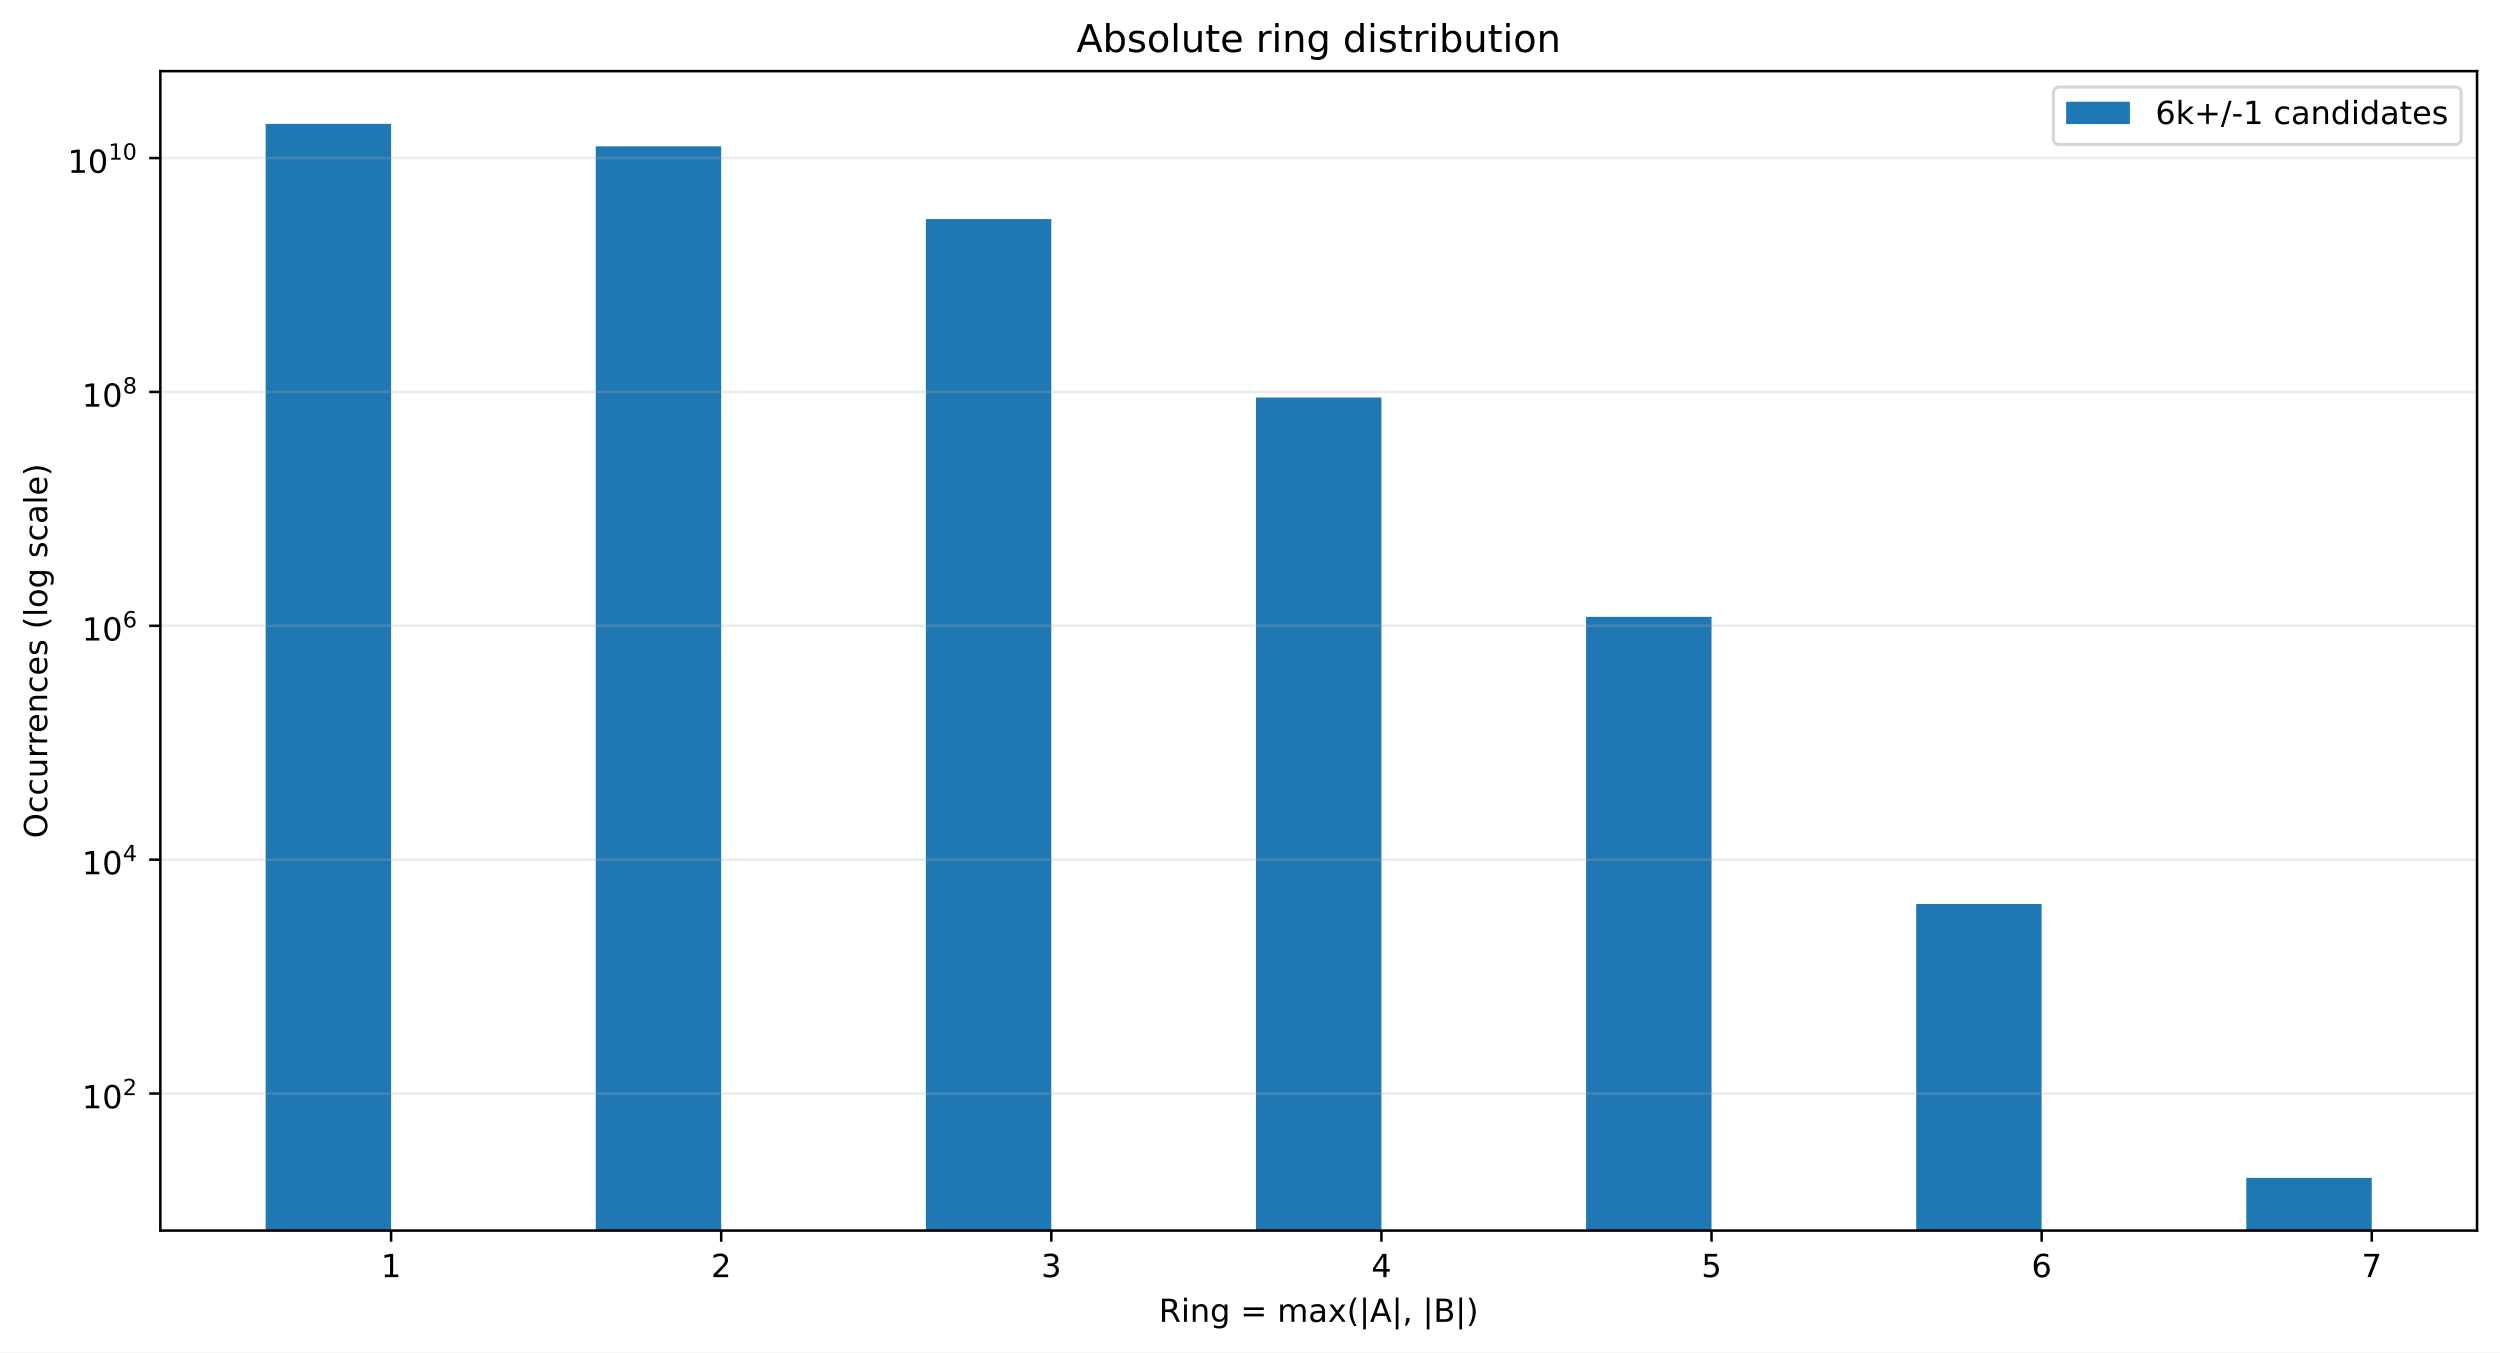
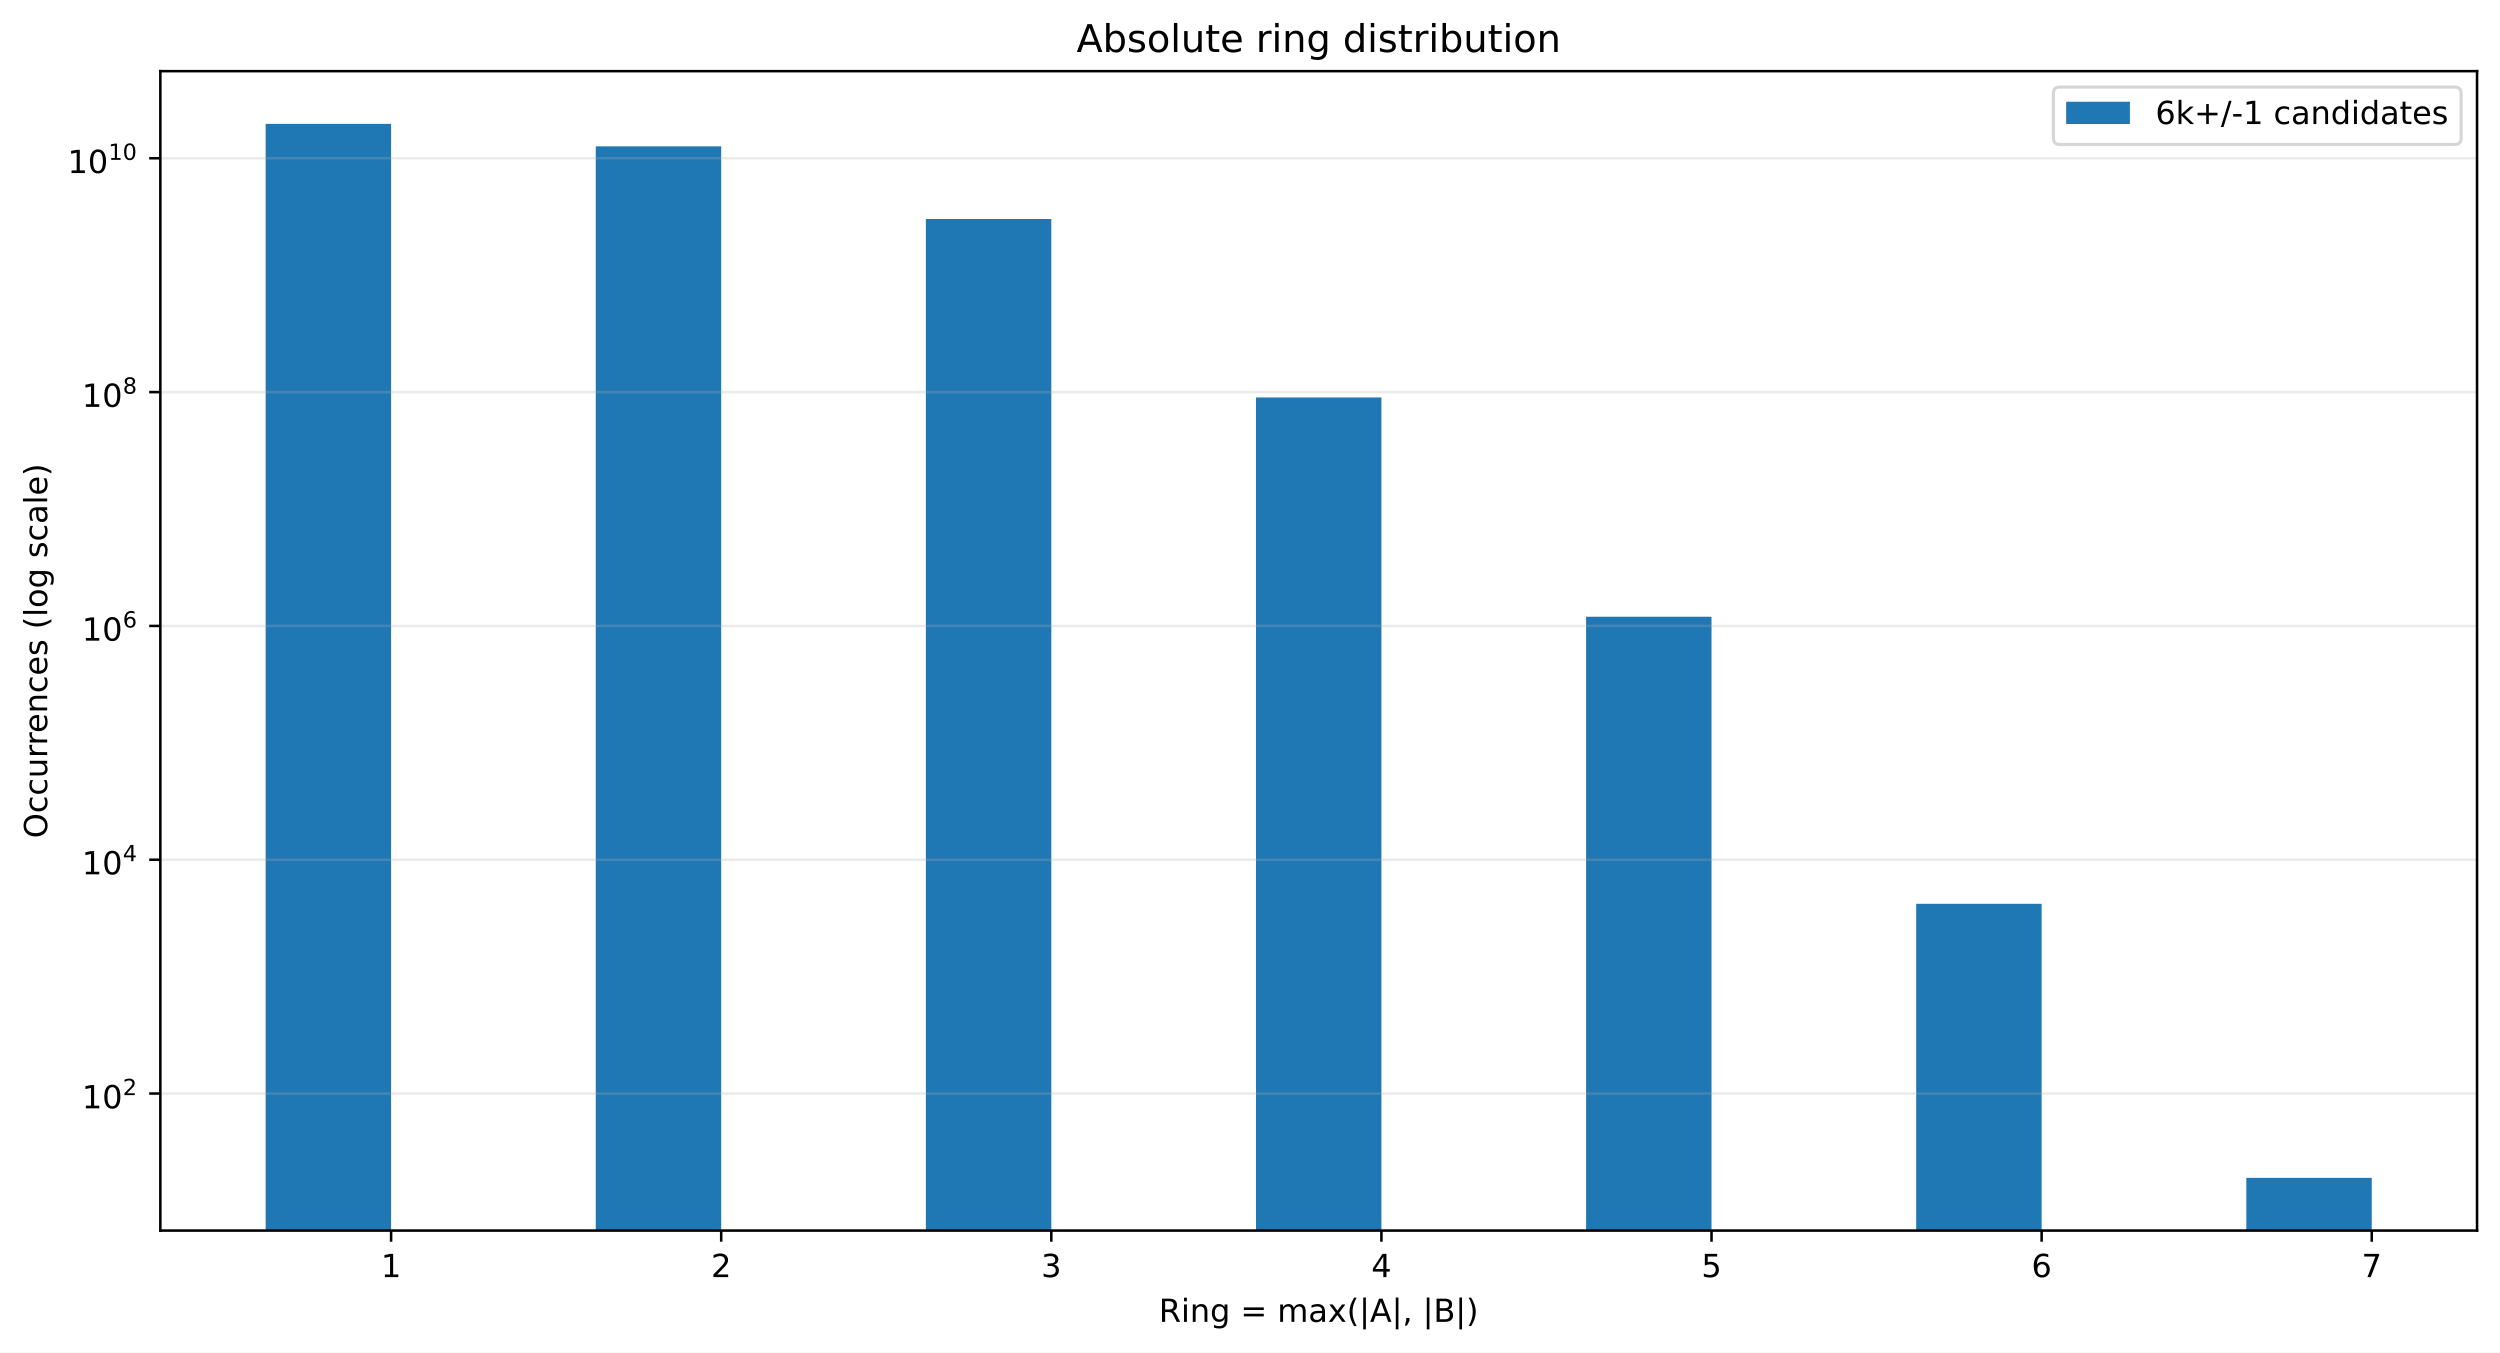
<svg xmlns="http://www.w3.org/2000/svg" xmlns:xlink="http://www.w3.org/1999/xlink" width="784.258pt" height="424.28pt" viewBox="0 0 784.258 424.28" version="1.1">
  <defs>
    <style type="text/css">*{stroke-linejoin: round; stroke-linecap: butt}</style>
  </defs>
  <g id="figure_1">
    <g id="patch_1">
      <path d="M 0 424.28  L 784.258 424.28  L 784.258 0  L 0 0  z " style="fill: #ffffff" />
    </g>
    <g id="axes_1">
      <g id="patch_2">
        <path d="M 50.301 386.036  L 777.058 386.036  L 777.058 22.318  L 50.301 22.318  z " style="fill: #ffffff" />
      </g>
      <g id="patch_3">
-         <path d="M 83.335 37098.606  L 122.687 37098.606  L 122.687 38.851  L 83.335 38.851  z " clip-path="url(#pb4b5138583)" style="fill: #1f77b4" />
+         <path d="M 83.335 37090.812  L 122.687 37090.812  L 122.687 38.851  L 83.335 38.851  z " clip-path="url(#p5d7d96ac87)" style="fill: #1f77b4" />
      </g>
      <g id="patch_4">
-         <path d="M 186.891 37098.606  L 226.243 37098.606  L 226.243 45.911  L 186.891 45.911  z " clip-path="url(#pb4b5138583)" style="fill: #1f77b4" />
+         <path d="M 186.891 37090.812  L 226.243 37090.812  L 226.243 45.91  L 186.891 45.91  z " clip-path="url(#p5d7d96ac87)" style="fill: #1f77b4" />
      </g>
      <g id="patch_5">
-         <path d="M 290.448 37098.606  L 329.799 37098.606  L 329.799 68.716  L 290.448 68.716  z " clip-path="url(#pb4b5138583)" style="fill: #1f77b4" />
+         <path d="M 290.448 37090.812  L 329.799 37090.812  L 329.799 68.71  L 290.448 68.71  z " clip-path="url(#p5d7d96ac87)" style="fill: #1f77b4" />
      </g>
      <g id="patch_6">
-         <path d="M 394.004 37098.606  L 433.355 37098.606  L 433.355 124.713  L 394.004 124.713  z " clip-path="url(#pb4b5138583)" style="fill: #1f77b4" />
+         <path d="M 394.004 37090.812  L 433.355 37090.812  L 433.355 124.695  L 394.004 124.695  z " clip-path="url(#p5d7d96ac87)" style="fill: #1f77b4" />
      </g>
      <g id="patch_7">
-         <path d="M 497.56 37098.606  L 536.912 37098.606  L 536.912 193.515  L 497.56 193.515  z " clip-path="url(#pb4b5138583)" style="fill: #1f77b4" />
+         <path d="M 497.56 37090.812  L 536.912 37090.812  L 536.912 193.48  L 497.56 193.48  z " clip-path="url(#p5d7d96ac87)" style="fill: #1f77b4" />
      </g>
      <g id="patch_8">
-         <path d="M 601.116 37098.606  L 640.468 37098.606  L 640.468 283.597  L 601.116 283.597  z " clip-path="url(#pb4b5138583)" style="fill: #1f77b4" />
+         <path d="M 601.116 37090.812  L 640.468 37090.812  L 640.468 283.535  L 601.116 283.535  z " clip-path="url(#p5d7d96ac87)" style="fill: #1f77b4" />
      </g>
      <g id="patch_9">
-         <path d="M 704.673 37098.606  L 744.024 37098.606  L 744.024 369.503  L 704.673 369.503  z " clip-path="url(#pb4b5138583)" style="fill: #1f77b4" />
+         <path d="M 704.673 37090.812  L 744.024 37090.812  L 744.024 369.503  L 704.673 369.503  z " clip-path="url(#p5d7d96ac87)" style="fill: #1f77b4" />
      </g>
      <g id="matplotlib.axis_1">
        <g id="xtick_1">
          <g id="line2d_1">
            <defs>
-               <path id="m2f17e73e9e" d="M 0 0  L 0 3.5  " style="stroke: #000000; stroke-width: 0.8" />
+               <path id="m2c7747355c" d="M 0 0  L 0 3.5  " style="stroke: #000000; stroke-width: 0.8" />
            </defs>
            <g>
-               <use xlink:href="#m2f17e73e9e" x="122.687" y="386.036" style="stroke: #000000; stroke-width: 0.8" />
+               <use xlink:href="#m2c7747355c" x="122.687" y="386.036" style="stroke: #000000; stroke-width: 0.8" />
            </g>
          </g>
          <g id="text_1">
            <g transform="translate(119.5053 400.6334) scale(0.1 -0.1)">
              <defs>
                <path id="DejaVuSans-14" d="M 794 531  L 1825 531  L 1825 4091  L 703 3866  L 703 4441  L 1819 4666  L 2450 4666  L 2450 531  L 3481 531  L 3481 0  L 794 0  L 794 531  z " transform="scale(0.015625)" />
              </defs>
              <use xlink:href="#DejaVuSans-14" />
            </g>
          </g>
        </g>
        <g id="xtick_2">
          <g id="line2d_2">
            <g>
-               <use xlink:href="#m2f17e73e9e" x="226.243" y="386.036" style="stroke: #000000; stroke-width: 0.8" />
+               <use xlink:href="#m2c7747355c" x="226.243" y="386.036" style="stroke: #000000; stroke-width: 0.8" />
            </g>
          </g>
          <g id="text_2">
            <g transform="translate(223.0616 400.6334) scale(0.1 -0.1)">
              <defs>
                <path id="DejaVuSans-15" d="M 1228 531  L 3431 531  L 3431 0  L 469 0  L 469 531  Q 828 903 1448 1529  Q 2069 2156 2228 2338  Q 2531 2678 2651 2914  Q 2772 3150 2772 3378  Q 2772 3750 2511 3984  Q 2250 4219 1831 4219  Q 1534 4219 1204 4116  Q 875 4013 500 3803  L 500 4441  Q 881 4594 1212 4672  Q 1544 4750 1819 4750  Q 2544 4750 2975 4387  Q 3406 4025 3406 3419  Q 3406 3131 3298 2873  Q 3191 2616 2906 2266  Q 2828 2175 2409 1742  Q 1991 1309 1228 531  z " transform="scale(0.015625)" />
              </defs>
              <use xlink:href="#DejaVuSans-15" />
            </g>
          </g>
        </g>
        <g id="xtick_3">
          <g id="line2d_3">
            <g>
-               <use xlink:href="#m2f17e73e9e" x="329.799" y="386.036" style="stroke: #000000; stroke-width: 0.8" />
+               <use xlink:href="#m2c7747355c" x="329.799" y="386.036" style="stroke: #000000; stroke-width: 0.8" />
            </g>
          </g>
          <g id="text_3">
            <g transform="translate(326.6178 400.6334) scale(0.1 -0.1)">
              <defs>
                <path id="DejaVuSans-16" d="M 2597 2516  Q 3050 2419 3304 2112  Q 3559 1806 3559 1356  Q 3559 666 3084 287  Q 2609 -91 1734 -91  Q 1441 -91 1130 -33  Q 819 25 488 141  L 488 750  Q 750 597 1062 519  Q 1375 441 1716 441  Q 2309 441 2620 675  Q 2931 909 2931 1356  Q 2931 1769 2642 2001  Q 2353 2234 1838 2234  L 1294 2234  L 1294 2753  L 1863 2753  Q 2328 2753 2575 2939  Q 2822 3125 2822 3475  Q 2822 3834 2567 4026  Q 2313 4219 1838 4219  Q 1578 4219 1281 4162  Q 984 4106 628 3988  L 628 4550  Q 988 4650 1302 4700  Q 1616 4750 1894 4750  Q 2613 4750 3031 4423  Q 3450 4097 3450 3541  Q 3450 3153 3228 2886  Q 3006 2619 2597 2516  z " transform="scale(0.015625)" />
              </defs>
              <use xlink:href="#DejaVuSans-16" />
            </g>
          </g>
        </g>
        <g id="xtick_4">
          <g id="line2d_4">
            <g>
-               <use xlink:href="#m2f17e73e9e" x="433.355" y="386.036" style="stroke: #000000; stroke-width: 0.8" />
+               <use xlink:href="#m2c7747355c" x="433.355" y="386.036" style="stroke: #000000; stroke-width: 0.8" />
            </g>
          </g>
          <g id="text_4">
            <g transform="translate(430.174 400.6334) scale(0.1 -0.1)">
              <defs>
                <path id="DejaVuSans-17" d="M 2419 4116  L 825 1625  L 2419 1625  L 2419 4116  z M 2253 4666  L 3047 4666  L 3047 1625  L 3713 1625  L 3713 1100  L 3047 1100  L 3047 0  L 2419 0  L 2419 1100  L 313 1100  L 313 1709  L 2253 4666  z " transform="scale(0.015625)" />
              </defs>
              <use xlink:href="#DejaVuSans-17" />
            </g>
          </g>
        </g>
        <g id="xtick_5">
          <g id="line2d_5">
            <g>
-               <use xlink:href="#m2f17e73e9e" x="536.912" y="386.036" style="stroke: #000000; stroke-width: 0.8" />
+               <use xlink:href="#m2c7747355c" x="536.912" y="386.036" style="stroke: #000000; stroke-width: 0.8" />
            </g>
          </g>
          <g id="text_5">
            <g transform="translate(533.7303 400.6334) scale(0.1 -0.1)">
              <defs>
                <path id="DejaVuSans-18" d="M 691 4666  L 3169 4666  L 3169 4134  L 1269 4134  L 1269 2991  Q 1406 3038 1543 3061  Q 1681 3084 1819 3084  Q 2600 3084 3056 2656  Q 3513 2228 3513 1497  Q 3513 744 3044 326  Q 2575 -91 1722 -91  Q 1428 -91 1123 -41  Q 819 9 494 109  L 494 744  Q 775 591 1075 516  Q 1375 441 1709 441  Q 2250 441 2565 725  Q 2881 1009 2881 1497  Q 2881 1984 2565 2268  Q 2250 2553 1709 2553  Q 1456 2553 1204 2497  Q 953 2441 691 2322  L 691 4666  z " transform="scale(0.015625)" />
              </defs>
              <use xlink:href="#DejaVuSans-18" />
            </g>
          </g>
        </g>
        <g id="xtick_6">
          <g id="line2d_6">
            <g>
-               <use xlink:href="#m2f17e73e9e" x="640.468" y="386.036" style="stroke: #000000; stroke-width: 0.8" />
+               <use xlink:href="#m2c7747355c" x="640.468" y="386.036" style="stroke: #000000; stroke-width: 0.8" />
            </g>
          </g>
          <g id="text_6">
            <g transform="translate(637.2865 400.6334) scale(0.1 -0.1)">
              <defs>
                <path id="DejaVuSans-19" d="M 2113 2584  Q 1688 2584 1439 2293  Q 1191 2003 1191 1497  Q 1191 994 1439 701  Q 1688 409 2113 409  Q 2538 409 2786 701  Q 3034 994 3034 1497  Q 3034 2003 2786 2293  Q 2538 2584 2113 2584  z M 3366 4563  L 3366 3988  Q 3128 4100 2886 4159  Q 2644 4219 2406 4219  Q 1781 4219 1451 3797  Q 1122 3375 1075 2522  Q 1259 2794 1537 2939  Q 1816 3084 2150 3084  Q 2853 3084 3261 2657  Q 3669 2231 3669 1497  Q 3669 778 3244 343  Q 2819 -91 2113 -91  Q 1303 -91 875 529  Q 447 1150 447 2328  Q 447 3434 972 4092  Q 1497 4750 2381 4750  Q 2619 4750 2861 4703  Q 3103 4656 3366 4563  z " transform="scale(0.015625)" />
              </defs>
              <use xlink:href="#DejaVuSans-19" />
            </g>
          </g>
        </g>
        <g id="xtick_7">
          <g id="line2d_7">
            <g>
-               <use xlink:href="#m2f17e73e9e" x="744.024" y="386.036" style="stroke: #000000; stroke-width: 0.8" />
+               <use xlink:href="#m2c7747355c" x="744.024" y="386.036" style="stroke: #000000; stroke-width: 0.8" />
            </g>
          </g>
          <g id="text_7">
            <g transform="translate(740.8427 400.6334) scale(0.1 -0.1)">
              <defs>
                <path id="DejaVuSans-1a" d="M 525 4666  L 3525 4666  L 3525 4397  L 1831 0  L 1172 0  L 2766 4134  L 525 4134  L 525 4666  z " transform="scale(0.015625)" />
              </defs>
              <use xlink:href="#DejaVuSans-1a" />
            </g>
          </g>
        </g>
        <g id="text_8">
          <g transform="translate(363.5437 414.678) scale(0.1 -0.1)">
            <defs>
              <path id="DejaVuSans-35" d="M 2841 2188  Q 3044 2119 3236 1894  Q 3428 1669 3622 1275  L 4263 0  L 3584 0  L 2988 1197  Q 2756 1666 2539 1819  Q 2322 1972 1947 1972  L 1259 1972  L 1259 0  L 628 0  L 628 4666  L 2053 4666  Q 2853 4666 3247 4331  Q 3641 3997 3641 3322  Q 3641 2881 3436 2590  Q 3231 2300 2841 2188  z M 1259 4147  L 1259 2491  L 2053 2491  Q 2509 2491 2742 2702  Q 2975 2913 2975 3322  Q 2975 3731 2742 3939  Q 2509 4147 2053 4147  L 1259 4147  z " transform="scale(0.015625)" />
              <path id="DejaVuSans-4c" d="M 603 3500  L 1178 3500  L 1178 0  L 603 0  L 603 3500  z M 603 4863  L 1178 4863  L 1178 4134  L 603 4134  L 603 4863  z " transform="scale(0.015625)" />
              <path id="DejaVuSans-51" d="M 3513 2113  L 3513 0  L 2938 0  L 2938 2094  Q 2938 2591 2744 2837  Q 2550 3084 2163 3084  Q 1697 3084 1428 2787  Q 1159 2491 1159 1978  L 1159 0  L 581 0  L 581 3500  L 1159 3500  L 1159 2956  Q 1366 3272 1645 3428  Q 1925 3584 2291 3584  Q 2894 3584 3203 3211  Q 3513 2838 3513 2113  z " transform="scale(0.015625)" />
              <path id="DejaVuSans-4a" d="M 2906 1791  Q 2906 2416 2648 2759  Q 2391 3103 1925 3103  Q 1463 3103 1205 2759  Q 947 2416 947 1791  Q 947 1169 1205 825  Q 1463 481 1925 481  Q 2391 481 2648 825  Q 2906 1169 2906 1791  z M 3481 434  Q 3481 -459 3084 -895  Q 2688 -1331 1869 -1331  Q 1566 -1331 1297 -1286  Q 1028 -1241 775 -1147  L 775 -588  Q 1028 -725 1275 -790  Q 1522 -856 1778 -856  Q 2344 -856 2625 -561  Q 2906 -266 2906 331  L 2906 616  Q 2728 306 2450 153  Q 2172 0 1784 0  Q 1141 0 747 490  Q 353 981 353 1791  Q 353 2603 747 3093  Q 1141 3584 1784 3584  Q 2172 3584 2450 3431  Q 2728 3278 2906 2969  L 2906 3500  L 3481 3500  L 3481 434  z " transform="scale(0.015625)" />
              <path id="DejaVuSans-3" transform="scale(0.015625)" />
              <path id="DejaVuSans-20" d="M 678 2906  L 4684 2906  L 4684 2381  L 678 2381  L 678 2906  z M 678 1631  L 4684 1631  L 4684 1100  L 678 1100  L 678 1631  z " transform="scale(0.015625)" />
              <path id="DejaVuSans-50" d="M 3328 2828  Q 3544 3216 3844 3400  Q 4144 3584 4550 3584  Q 5097 3584 5394 3201  Q 5691 2819 5691 2113  L 5691 0  L 5113 0  L 5113 2094  Q 5113 2597 4934 2840  Q 4756 3084 4391 3084  Q 3944 3084 3684 2787  Q 3425 2491 3425 1978  L 3425 0  L 2847 0  L 2847 2094  Q 2847 2600 2669 2842  Q 2491 3084 2119 3084  Q 1678 3084 1418 2786  Q 1159 2488 1159 1978  L 1159 0  L 581 0  L 581 3500  L 1159 3500  L 1159 2956  Q 1356 3278 1631 3431  Q 1906 3584 2284 3584  Q 2666 3584 2933 3390  Q 3200 3197 3328 2828  z " transform="scale(0.015625)" />
              <path id="DejaVuSans-44" d="M 2194 1759  Q 1497 1759 1228 1600  Q 959 1441 959 1056  Q 959 750 1161 570  Q 1363 391 1709 391  Q 2188 391 2477 730  Q 2766 1069 2766 1631  L 2766 1759  L 2194 1759  z M 3341 1997  L 3341 0  L 2766 0  L 2766 531  Q 2569 213 2275 61  Q 1981 -91 1556 -91  Q 1019 -91 701 211  Q 384 513 384 1019  Q 384 1609 779 1909  Q 1175 2209 1959 2209  L 2766 2209  L 2766 2266  Q 2766 2663 2505 2880  Q 2244 3097 1772 3097  Q 1472 3097 1187 3025  Q 903 2953 641 2809  L 641 3341  Q 956 3463 1253 3523  Q 1550 3584 1831 3584  Q 2591 3584 2966 3190  Q 3341 2797 3341 1997  z " transform="scale(0.015625)" />
              <path id="DejaVuSans-5b" d="M 3513 3500  L 2247 1797  L 3578 0  L 2900 0  L 1881 1375  L 863 0  L 184 0  L 1544 1831  L 300 3500  L 978 3500  L 1906 2253  L 2834 3500  L 3513 3500  z " transform="scale(0.015625)" />
              <path id="DejaVuSans-b" d="M 1984 4856  Q 1566 4138 1362 3434  Q 1159 2731 1159 2009  Q 1159 1288 1364 580  Q 1569 -128 1984 -844  L 1484 -844  Q 1016 -109 783 600  Q 550 1309 550 2009  Q 550 2706 781 3412  Q 1013 4119 1484 4856  L 1984 4856  z " transform="scale(0.015625)" />
              <path id="DejaVuSans-5f" d="M 1344 4891  L 1344 -1509  L 813 -1509  L 813 4891  L 1344 4891  z " transform="scale(0.015625)" />
              <path id="DejaVuSans-24" d="M 2188 4044  L 1331 1722  L 3047 1722  L 2188 4044  z M 1831 4666  L 2547 4666  L 4325 0  L 3669 0  L 3244 1197  L 1141 1197  L 716 0  L 50 0  L 1831 4666  z " transform="scale(0.015625)" />
              <path id="DejaVuSans-f" d="M 750 794  L 1409 794  L 1409 256  L 897 -744  L 494 -744  L 750 256  L 750 794  z " transform="scale(0.015625)" />
              <path id="DejaVuSans-25" d="M 1259 2228  L 1259 519  L 2272 519  Q 2781 519 3026 730  Q 3272 941 3272 1375  Q 3272 1813 3026 2020  Q 2781 2228 2272 2228  L 1259 2228  z M 1259 4147  L 1259 2741  L 2194 2741  Q 2656 2741 2882 2914  Q 3109 3088 3109 3444  Q 3109 3797 2882 3972  Q 2656 4147 2194 4147  L 1259 4147  z M 628 4666  L 2241 4666  Q 2963 4666 3353 4366  Q 3744 4066 3744 3513  Q 3744 3084 3544 2831  Q 3344 2578 2956 2516  Q 3422 2416 3680 2098  Q 3938 1781 3938 1306  Q 3938 681 3513 340  Q 3088 0 2303 0  L 628 0  L 628 4666  z " transform="scale(0.015625)" />
              <path id="DejaVuSans-c" d="M 513 4856  L 1013 4856  Q 1481 4119 1714 3412  Q 1947 2706 1947 2009  Q 1947 1309 1714 600  Q 1481 -109 1013 -844  L 513 -844  Q 928 -128 1133 580  Q 1338 1288 1338 2009  Q 1338 2731 1133 3434  Q 928 4138 513 4856  z " transform="scale(0.015625)" />
            </defs>
            <use xlink:href="#DejaVuSans-35" />
            <use xlink:href="#DejaVuSans-4c" transform="translate(69.48438 0)" />
            <use xlink:href="#DejaVuSans-51" transform="translate(97.26562 0)" />
            <use xlink:href="#DejaVuSans-4a" transform="translate(160.6406 0)" />
            <use xlink:href="#DejaVuSans-3" transform="translate(224.125 0)" />
            <use xlink:href="#DejaVuSans-20" transform="translate(255.9062 0)" />
            <use xlink:href="#DejaVuSans-3" transform="translate(339.7031 0)" />
            <use xlink:href="#DejaVuSans-50" transform="translate(371.4844 0)" />
            <use xlink:href="#DejaVuSans-44" transform="translate(468.8906 0)" />
            <use xlink:href="#DejaVuSans-5b" transform="translate(530.1719 0)" />
            <use xlink:href="#DejaVuSans-b" transform="translate(589.3594 0)" />
            <use xlink:href="#DejaVuSans-5f" transform="translate(628.375 0)" />
            <use xlink:href="#DejaVuSans-24" transform="translate(662.0625 0)" />
            <use xlink:href="#DejaVuSans-5f" transform="translate(730.4688 0)" />
            <use xlink:href="#DejaVuSans-f" transform="translate(764.1562 0)" />
            <use xlink:href="#DejaVuSans-3" transform="translate(795.9375 0)" />
            <use xlink:href="#DejaVuSans-5f" transform="translate(827.7188 0)" />
            <use xlink:href="#DejaVuSans-25" transform="translate(861.4062 0)" />
            <use xlink:href="#DejaVuSans-5f" transform="translate(930.0156 0)" />
            <use xlink:href="#DejaVuSans-c" transform="translate(963.7031 0)" />
          </g>
        </g>
      </g>
      <g id="matplotlib.axis_2">
        <g id="ytick_1">
          <g id="line2d_8">
-             <path d="M 50.301 343.046  L 777.058 343.046  " clip-path="url(#pb4b5138583)" style="fill: none; stroke: #b0b0b0; stroke-opacity: 0.25; stroke-width: 0.8; stroke-linecap: square" />
+             <path d="M 50.301 343.052  L 777.058 343.052  " clip-path="url(#p5d7d96ac87)" style="fill: none; stroke: #b0b0b0; stroke-opacity: 0.25; stroke-width: 0.8; stroke-linecap: square" />
          </g>
          <g id="line2d_9">
            <defs>
-               <path id="m1a18068a61" d="M 0 0  L -3.5 0  " style="stroke: #000000; stroke-width: 0.8" />
+               <path id="m8ed54ede43" d="M 0 0  L -3.5 0  " style="stroke: #000000; stroke-width: 0.8" />
            </defs>
            <g>
-               <use xlink:href="#m1a18068a61" x="50.301" y="343.046" style="stroke: #000000; stroke-width: 0.8" />
+               <use xlink:href="#m8ed54ede43" x="50.301" y="343.052" style="stroke: #000000; stroke-width: 0.8" />
            </g>
          </g>
          <g id="text_9">
-             <g transform="translate(25.70078 347.7463) scale(0.1 -0.1)">
+             <g transform="translate(25.70078 347.7519) scale(0.1 -0.1)">
              <defs>
                <path id="DejaVuSans-13" d="M 2034 4250  Q 1547 4250 1301 3770  Q 1056 3291 1056 2328  Q 1056 1369 1301 889  Q 1547 409 2034 409  Q 2525 409 2770 889  Q 3016 1369 3016 2328  Q 3016 3291 2770 3770  Q 2525 4250 2034 4250  z M 2034 4750  Q 2819 4750 3233 4129  Q 3647 3509 3647 2328  Q 3647 1150 3233 529  Q 2819 -91 2034 -91  Q 1250 -91 836 529  Q 422 1150 422 2328  Q 422 3509 836 4129  Q 1250 4750 2034 4750  z " transform="scale(0.015625)" />
              </defs>
              <use xlink:href="#DejaVuSans-14" transform="translate(0 0.746875)" />
              <use xlink:href="#DejaVuSans-13" transform="translate(63.62305 0.746875)" />
              <use xlink:href="#DejaVuSans-15" transform="translate(128.2031 42.04688) scale(0.7)" />
            </g>
          </g>
        </g>
        <g id="ytick_2">
          <g id="line2d_10">
-             <path d="M 50.301 269.682  L 777.058 269.682  " clip-path="url(#pb4b5138583)" style="fill: none; stroke: #b0b0b0; stroke-opacity: 0.25; stroke-width: 0.8; stroke-linecap: square" />
+             <path d="M 50.301 269.703  L 777.058 269.703  " clip-path="url(#p5d7d96ac87)" style="fill: none; stroke: #b0b0b0; stroke-opacity: 0.25; stroke-width: 0.8; stroke-linecap: square" />
          </g>
          <g id="line2d_11">
            <g>
-               <use xlink:href="#m1a18068a61" x="50.301" y="269.682" style="stroke: #000000; stroke-width: 0.8" />
+               <use xlink:href="#m8ed54ede43" x="50.301" y="269.703" style="stroke: #000000; stroke-width: 0.8" />
            </g>
          </g>
          <g id="text_10">
-             <g transform="translate(25.70078 274.3319) scale(0.1 -0.1)">
+             <g transform="translate(25.70078 274.3531) scale(0.1 -0.1)">
              <use xlink:href="#DejaVuSans-14" transform="translate(0 0.665625)" />
              <use xlink:href="#DejaVuSans-13" transform="translate(63.62305 0.665625)" />
              <use xlink:href="#DejaVuSans-17" transform="translate(128.2031 41.96563) scale(0.7)" />
            </g>
          </g>
        </g>
        <g id="ytick_3">
          <g id="line2d_12">
-             <path d="M 50.301 196.317  L 777.058 196.317  " clip-path="url(#pb4b5138583)" style="fill: none; stroke: #b0b0b0; stroke-opacity: 0.25; stroke-width: 0.8; stroke-linecap: square" />
+             <path d="M 50.301 196.354  L 777.058 196.354  " clip-path="url(#p5d7d96ac87)" style="fill: none; stroke: #b0b0b0; stroke-opacity: 0.25; stroke-width: 0.8; stroke-linecap: square" />
          </g>
          <g id="line2d_13">
            <g>
-               <use xlink:href="#m1a18068a61" x="50.301" y="196.317" style="stroke: #000000; stroke-width: 0.8" />
+               <use xlink:href="#m8ed54ede43" x="50.301" y="196.354" style="stroke: #000000; stroke-width: 0.8" />
            </g>
          </g>
          <g id="text_11">
-             <g transform="translate(25.70078 201.0175) scale(0.1 -0.1)">
+             <g transform="translate(25.70078 201.0542) scale(0.1 -0.1)">
              <use xlink:href="#DejaVuSans-14" transform="translate(0 0.746875)" />
              <use xlink:href="#DejaVuSans-13" transform="translate(63.62305 0.746875)" />
              <use xlink:href="#DejaVuSans-19" transform="translate(128.2031 42.04688) scale(0.7)" />
            </g>
          </g>
        </g>
        <g id="ytick_4">
          <g id="line2d_14">
-             <path d="M 50.301 122.953  L 777.058 122.953  " clip-path="url(#pb4b5138583)" style="fill: none; stroke: #b0b0b0; stroke-opacity: 0.25; stroke-width: 0.8; stroke-linecap: square" />
+             <path d="M 50.301 123.005  L 777.058 123.005  " clip-path="url(#p5d7d96ac87)" style="fill: none; stroke: #b0b0b0; stroke-opacity: 0.25; stroke-width: 0.8; stroke-linecap: square" />
          </g>
          <g id="line2d_15">
            <g>
-               <use xlink:href="#m1a18068a61" x="50.301" y="122.953" style="stroke: #000000; stroke-width: 0.8" />
+               <use xlink:href="#m8ed54ede43" x="50.301" y="123.005" style="stroke: #000000; stroke-width: 0.8" />
            </g>
          </g>
          <g id="text_12">
-             <g transform="translate(25.70078 127.6531) scale(0.1 -0.1)">
+             <g transform="translate(25.70078 127.7054) scale(0.1 -0.1)">
              <defs>
                <path id="DejaVuSans-1b" d="M 2034 2216  Q 1584 2216 1326 1975  Q 1069 1734 1069 1313  Q 1069 891 1326 650  Q 1584 409 2034 409  Q 2484 409 2743 651  Q 3003 894 3003 1313  Q 3003 1734 2745 1975  Q 2488 2216 2034 2216  z M 1403 2484  Q 997 2584 770 2862  Q 544 3141 544 3541  Q 544 4100 942 4425  Q 1341 4750 2034 4750  Q 2731 4750 3128 4425  Q 3525 4100 3525 3541  Q 3525 3141 3298 2862  Q 3072 2584 2669 2484  Q 3125 2378 3379 2068  Q 3634 1759 3634 1313  Q 3634 634 3220 271  Q 2806 -91 2034 -91  Q 1263 -91 848 271  Q 434 634 434 1313  Q 434 1759 690 2068  Q 947 2378 1403 2484  z M 1172 3481  Q 1172 3119 1398 2916  Q 1625 2713 2034 2713  Q 2441 2713 2670 2916  Q 2900 3119 2900 3481  Q 2900 3844 2670 4047  Q 2441 4250 2034 4250  Q 1625 4250 1398 4047  Q 1172 3844 1172 3481  z " transform="scale(0.015625)" />
              </defs>
              <use xlink:href="#DejaVuSans-14" transform="translate(0 0.746875)" />
              <use xlink:href="#DejaVuSans-13" transform="translate(63.62305 0.746875)" />
              <use xlink:href="#DejaVuSans-1b" transform="translate(128.2031 42.04688) scale(0.7)" />
            </g>
          </g>
        </g>
        <g id="ytick_5">
          <g id="line2d_16">
-             <path d="M 50.301 49.589  L 777.058 49.589  " clip-path="url(#pb4b5138583)" style="fill: none; stroke: #b0b0b0; stroke-opacity: 0.25; stroke-width: 0.8; stroke-linecap: square" />
+             <path d="M 50.301 49.657  L 777.058 49.657  " clip-path="url(#p5d7d96ac87)" style="fill: none; stroke: #b0b0b0; stroke-opacity: 0.25; stroke-width: 0.8; stroke-linecap: square" />
          </g>
          <g id="line2d_17">
            <g>
-               <use xlink:href="#m1a18068a61" x="50.301" y="49.589" style="stroke: #000000; stroke-width: 0.8" />
+               <use xlink:href="#m8ed54ede43" x="50.301" y="49.657" style="stroke: #000000; stroke-width: 0.8" />
            </g>
          </g>
          <g id="text_13">
-             <g transform="translate(21.20078 54.28869) scale(0.1 -0.1)">
+             <g transform="translate(21.20078 54.35659) scale(0.1 -0.1)">
              <use xlink:href="#DejaVuSans-14" transform="translate(0 0.746875)" />
              <use xlink:href="#DejaVuSans-13" transform="translate(63.62305 0.746875)" />
              <use xlink:href="#DejaVuSans-14" transform="translate(128.2031 42.04688) scale(0.7)" />
              <use xlink:href="#DejaVuSans-13" transform="translate(172.7393 42.04688) scale(0.7)" />
            </g>
          </g>
        </g>
        <g id="text_14">
          <g transform="translate(14.79844 262.9551) rotate(-90) scale(0.1 -0.1)">
            <defs>
              <path id="DejaVuSans-32" d="M 2522 4238  Q 1834 4238 1429 3725  Q 1025 3213 1025 2328  Q 1025 1447 1429 934  Q 1834 422 2522 422  Q 3209 422 3611 934  Q 4013 1447 4013 2328  Q 4013 3213 3611 3725  Q 3209 4238 2522 4238  z M 2522 4750  Q 3503 4750 4090 4092  Q 4678 3434 4678 2328  Q 4678 1225 4090 567  Q 3503 -91 2522 -91  Q 1538 -91 948 565  Q 359 1222 359 2328  Q 359 3434 948 4092  Q 1538 4750 2522 4750  z " transform="scale(0.015625)" />
              <path id="DejaVuSans-46" d="M 3122 3366  L 3122 2828  Q 2878 2963 2633 3030  Q 2388 3097 2138 3097  Q 1578 3097 1268 2742  Q 959 2388 959 1747  Q 959 1106 1268 751  Q 1578 397 2138 397  Q 2388 397 2633 464  Q 2878 531 3122 666  L 3122 134  Q 2881 22 2623 -34  Q 2366 -91 2075 -91  Q 1284 -91 818 406  Q 353 903 353 1747  Q 353 2603 823 3093  Q 1294 3584 2113 3584  Q 2378 3584 2631 3529  Q 2884 3475 3122 3366  z " transform="scale(0.015625)" />
              <path id="DejaVuSans-58" d="M 544 1381  L 544 3500  L 1119 3500  L 1119 1403  Q 1119 906 1312 657  Q 1506 409 1894 409  Q 2359 409 2629 706  Q 2900 1003 2900 1516  L 2900 3500  L 3475 3500  L 3475 0  L 2900 0  L 2900 538  Q 2691 219 2414 64  Q 2138 -91 1772 -91  Q 1169 -91 856 284  Q 544 659 544 1381  z M 1991 3584  L 1991 3584  z " transform="scale(0.015625)" />
              <path id="DejaVuSans-55" d="M 2631 2963  Q 2534 3019 2420 3045  Q 2306 3072 2169 3072  Q 1681 3072 1420 2755  Q 1159 2438 1159 1844  L 1159 0  L 581 0  L 581 3500  L 1159 3500  L 1159 2956  Q 1341 3275 1631 3429  Q 1922 3584 2338 3584  Q 2397 3584 2469 3576  Q 2541 3569 2628 3553  L 2631 2963  z " transform="scale(0.015625)" />
              <path id="DejaVuSans-48" d="M 3597 1894  L 3597 1613  L 953 1613  Q 991 1019 1311 708  Q 1631 397 2203 397  Q 2534 397 2845 478  Q 3156 559 3463 722  L 3463 178  Q 3153 47 2828 -22  Q 2503 -91 2169 -91  Q 1331 -91 842 396  Q 353 884 353 1716  Q 353 2575 817 3079  Q 1281 3584 2069 3584  Q 2775 3584 3186 3129  Q 3597 2675 3597 1894  z M 3022 2063  Q 3016 2534 2758 2815  Q 2500 3097 2075 3097  Q 1594 3097 1305 2825  Q 1016 2553 972 2059  L 3022 2063  z " transform="scale(0.015625)" />
              <path id="DejaVuSans-56" d="M 2834 3397  L 2834 2853  Q 2591 2978 2328 3040  Q 2066 3103 1784 3103  Q 1356 3103 1142 2972  Q 928 2841 928 2578  Q 928 2378 1081 2264  Q 1234 2150 1697 2047  L 1894 2003  Q 2506 1872 2764 1633  Q 3022 1394 3022 966  Q 3022 478 2636 193  Q 2250 -91 1575 -91  Q 1294 -91 989 -36  Q 684 19 347 128  L 347 722  Q 666 556 975 473  Q 1284 391 1588 391  Q 1994 391 2212 530  Q 2431 669 2431 922  Q 2431 1156 2273 1281  Q 2116 1406 1581 1522  L 1381 1569  Q 847 1681 609 1914  Q 372 2147 372 2553  Q 372 3047 722 3315  Q 1072 3584 1716 3584  Q 2034 3584 2315 3537  Q 2597 3491 2834 3397  z " transform="scale(0.015625)" />
              <path id="DejaVuSans-4f" d="M 603 4863  L 1178 4863  L 1178 0  L 603 0  L 603 4863  z " transform="scale(0.015625)" />
              <path id="DejaVuSans-52" d="M 1959 3097  Q 1497 3097 1228 2736  Q 959 2375 959 1747  Q 959 1119 1226 758  Q 1494 397 1959 397  Q 2419 397 2687 759  Q 2956 1122 2956 1747  Q 2956 2369 2687 2733  Q 2419 3097 1959 3097  z M 1959 3584  Q 2709 3584 3137 3096  Q 3566 2609 3566 1747  Q 3566 888 3137 398  Q 2709 -91 1959 -91  Q 1206 -91 779 398  Q 353 888 353 1747  Q 353 2609 779 3096  Q 1206 3584 1959 3584  z " transform="scale(0.015625)" />
            </defs>
            <use xlink:href="#DejaVuSans-32" />
            <use xlink:href="#DejaVuSans-46" transform="translate(78.71875 0)" />
            <use xlink:href="#DejaVuSans-46" transform="translate(133.7031 0)" />
            <use xlink:href="#DejaVuSans-58" transform="translate(188.6875 0)" />
            <use xlink:href="#DejaVuSans-55" transform="translate(252.0625 0)" />
            <use xlink:href="#DejaVuSans-55" transform="translate(291.4219 0)" />
            <use xlink:href="#DejaVuSans-48" transform="translate(330.3281 0)" />
            <use xlink:href="#DejaVuSans-51" transform="translate(391.8594 0)" />
            <use xlink:href="#DejaVuSans-46" transform="translate(455.2344 0)" />
            <use xlink:href="#DejaVuSans-48" transform="translate(510.2188 0)" />
            <use xlink:href="#DejaVuSans-56" transform="translate(571.75 0)" />
            <use xlink:href="#DejaVuSans-3" transform="translate(623.8438 0)" />
            <use xlink:href="#DejaVuSans-b" transform="translate(655.625 0)" />
            <use xlink:href="#DejaVuSans-4f" transform="translate(694.6406 0)" />
            <use xlink:href="#DejaVuSans-52" transform="translate(722.4219 0)" />
            <use xlink:href="#DejaVuSans-4a" transform="translate(783.6094 0)" />
            <use xlink:href="#DejaVuSans-3" transform="translate(847.0938 0)" />
            <use xlink:href="#DejaVuSans-56" transform="translate(878.875 0)" />
            <use xlink:href="#DejaVuSans-46" transform="translate(930.9688 0)" />
            <use xlink:href="#DejaVuSans-44" transform="translate(985.9531 0)" />
            <use xlink:href="#DejaVuSans-4f" transform="translate(1047.234 0)" />
            <use xlink:href="#DejaVuSans-48" transform="translate(1075.016 0)" />
            <use xlink:href="#DejaVuSans-c" transform="translate(1136.547 0)" />
          </g>
        </g>
      </g>
      <g id="patch_10">
        <path d="M 50.301 386.036  L 50.301 22.318  " style="fill: none; stroke: #000000; stroke-width: 0.8; stroke-linejoin: miter; stroke-linecap: square" />
      </g>
      <g id="patch_11">
        <path d="M 777.058 386.036  L 777.058 22.318  " style="fill: none; stroke: #000000; stroke-width: 0.8; stroke-linejoin: miter; stroke-linecap: square" />
      </g>
      <g id="patch_12">
        <path d="M 50.301 386.036  L 777.058 386.036  " style="fill: none; stroke: #000000; stroke-width: 0.8; stroke-linejoin: miter; stroke-linecap: square" />
      </g>
      <g id="patch_13">
        <path d="M 50.301 22.318  L 777.058 22.318  " style="fill: none; stroke: #000000; stroke-width: 0.8; stroke-linejoin: miter; stroke-linecap: square" />
      </g>
      <g id="text_15">
        <g transform="translate(337.7055 16.31812) scale(0.12 -0.12)">
          <defs>
            <path id="DejaVuSans-45" d="M 3116 1747  Q 3116 2381 2855 2742  Q 2594 3103 2138 3103  Q 1681 3103 1420 2742  Q 1159 2381 1159 1747  Q 1159 1113 1420 752  Q 1681 391 2138 391  Q 2594 391 2855 752  Q 3116 1113 3116 1747  z M 1159 2969  Q 1341 3281 1617 3432  Q 1894 3584 2278 3584  Q 2916 3584 3314 3078  Q 3713 2572 3713 1747  Q 3713 922 3314 415  Q 2916 -91 2278 -91  Q 1894 -91 1617 61  Q 1341 213 1159 525  L 1159 0  L 581 0  L 581 4863  L 1159 4863  L 1159 2969  z " transform="scale(0.015625)" />
            <path id="DejaVuSans-57" d="M 1172 4494  L 1172 3500  L 2356 3500  L 2356 3053  L 1172 3053  L 1172 1153  Q 1172 725 1289 603  Q 1406 481 1766 481  L 2356 481  L 2356 0  L 1766 0  Q 1100 0 847 248  Q 594 497 594 1153  L 594 3053  L 172 3053  L 172 3500  L 594 3500  L 594 4494  L 1172 4494  z " transform="scale(0.015625)" />
            <path id="DejaVuSans-47" d="M 2906 2969  L 2906 4863  L 3481 4863  L 3481 0  L 2906 0  L 2906 525  Q 2725 213 2448 61  Q 2172 -91 1784 -91  Q 1150 -91 751 415  Q 353 922 353 1747  Q 353 2572 751 3078  Q 1150 3584 1784 3584  Q 2172 3584 2448 3432  Q 2725 3281 2906 2969  z M 947 1747  Q 947 1113 1208 752  Q 1469 391 1925 391  Q 2381 391 2643 752  Q 2906 1113 2906 1747  Q 2906 2381 2643 2742  Q 2381 3103 1925 3103  Q 1469 3103 1208 2742  Q 947 2381 947 1747  z " transform="scale(0.015625)" />
          </defs>
          <use xlink:href="#DejaVuSans-24" />
          <use xlink:href="#DejaVuSans-45" transform="translate(68.40625 0)" />
          <use xlink:href="#DejaVuSans-56" transform="translate(131.8906 0)" />
          <use xlink:href="#DejaVuSans-52" transform="translate(183.9844 0)" />
          <use xlink:href="#DejaVuSans-4f" transform="translate(245.1719 0)" />
          <use xlink:href="#DejaVuSans-58" transform="translate(272.9531 0)" />
          <use xlink:href="#DejaVuSans-57" transform="translate(336.3281 0)" />
          <use xlink:href="#DejaVuSans-48" transform="translate(375.5312 0)" />
          <use xlink:href="#DejaVuSans-3" transform="translate(437.0625 0)" />
          <use xlink:href="#DejaVuSans-55" transform="translate(468.8438 0)" />
          <use xlink:href="#DejaVuSans-4c" transform="translate(509.9531 0)" />
          <use xlink:href="#DejaVuSans-51" transform="translate(537.7344 0)" />
          <use xlink:href="#DejaVuSans-4a" transform="translate(601.1094 0)" />
          <use xlink:href="#DejaVuSans-3" transform="translate(664.5938 0)" />
          <use xlink:href="#DejaVuSans-47" transform="translate(696.375 0)" />
          <use xlink:href="#DejaVuSans-4c" transform="translate(759.8594 0)" />
          <use xlink:href="#DejaVuSans-56" transform="translate(787.6406 0)" />
          <use xlink:href="#DejaVuSans-57" transform="translate(839.7344 0)" />
          <use xlink:href="#DejaVuSans-55" transform="translate(878.9375 0)" />
          <use xlink:href="#DejaVuSans-4c" transform="translate(920.0469 0)" />
          <use xlink:href="#DejaVuSans-45" transform="translate(947.8281 0)" />
          <use xlink:href="#DejaVuSans-58" transform="translate(1011.312 0)" />
          <use xlink:href="#DejaVuSans-57" transform="translate(1074.688 0)" />
          <use xlink:href="#DejaVuSans-4c" transform="translate(1113.891 0)" />
          <use xlink:href="#DejaVuSans-52" transform="translate(1141.672 0)" />
          <use xlink:href="#DejaVuSans-51" transform="translate(1202.859 0)" />
        </g>
      </g>
      <g id="legend_1">
        <g id="patch_14">
          <path d="M 646.158 45.319  L 770.058 45.319  Q 772.058 45.319 772.058 43.319  L 772.058 29.318  Q 772.058 27.318 770.058 27.318  L 646.158 27.318  Q 644.158 27.318 644.158 29.318  L 644.158 43.319  Q 644.158 45.319 646.158 45.319  z " style="fill: #ffffff; opacity: 0.8; stroke: #cccccc; stroke-linejoin: miter" />
        </g>
        <g id="patch_15">
          <path d="M 648.158 38.917  L 668.158 38.917  L 668.158 31.917  L 648.158 31.917  z " style="fill: #1f77b4" />
        </g>
        <g id="text_16">
          <g transform="translate(676.1584 38.91656) scale(0.1 -0.1)">
            <defs>
              <path id="DejaVuSans-4e" d="M 581 4863  L 1159 4863  L 1159 1991  L 2875 3500  L 3609 3500  L 1753 1863  L 3688 0  L 2938 0  L 1159 1709  L 1159 0  L 581 0  L 581 4863  z " transform="scale(0.015625)" />
              <path id="DejaVuSans-e" d="M 2944 4013  L 2944 2272  L 4684 2272  L 4684 1741  L 2944 1741  L 2944 0  L 2419 0  L 2419 1741  L 678 1741  L 678 2272  L 2419 2272  L 2419 4013  L 2944 4013  z " transform="scale(0.015625)" />
              <path id="DejaVuSans-12" d="M 1625 4666  L 2156 4666  L 531 -594  L 0 -594  L 1625 4666  z " transform="scale(0.015625)" />
              <path id="DejaVuSans-10" d="M 313 2009  L 1997 2009  L 1997 1497  L 313 1497  L 313 2009  z " transform="scale(0.015625)" />
            </defs>
            <use xlink:href="#DejaVuSans-19" />
            <use xlink:href="#DejaVuSans-4e" transform="translate(63.625 0)" />
            <use xlink:href="#DejaVuSans-e" transform="translate(121.5312 0)" />
            <use xlink:href="#DejaVuSans-12" transform="translate(205.3281 0)" />
            <use xlink:href="#DejaVuSans-10" transform="translate(239.0156 0)" />
            <use xlink:href="#DejaVuSans-14" transform="translate(275.0938 0)" />
            <use xlink:href="#DejaVuSans-3" transform="translate(338.7188 0)" />
            <use xlink:href="#DejaVuSans-46" transform="translate(370.5 0)" />
            <use xlink:href="#DejaVuSans-44" transform="translate(425.4844 0)" />
            <use xlink:href="#DejaVuSans-51" transform="translate(486.7656 0)" />
            <use xlink:href="#DejaVuSans-47" transform="translate(550.1406 0)" />
            <use xlink:href="#DejaVuSans-4c" transform="translate(613.625 0)" />
            <use xlink:href="#DejaVuSans-47" transform="translate(641.4062 0)" />
            <use xlink:href="#DejaVuSans-44" transform="translate(704.8906 0)" />
            <use xlink:href="#DejaVuSans-57" transform="translate(766.1719 0)" />
            <use xlink:href="#DejaVuSans-48" transform="translate(805.375 0)" />
            <use xlink:href="#DejaVuSans-56" transform="translate(866.9062 0)" />
          </g>
        </g>
      </g>
    </g>
  </g>
  <defs>
-     <clipPath id="pb4b5138583">
+     <clipPath id="p5d7d96ac87">
      <rect x="50.301" y="22.318" width="726.758" height="363.718" />
    </clipPath>
  </defs>
</svg>
